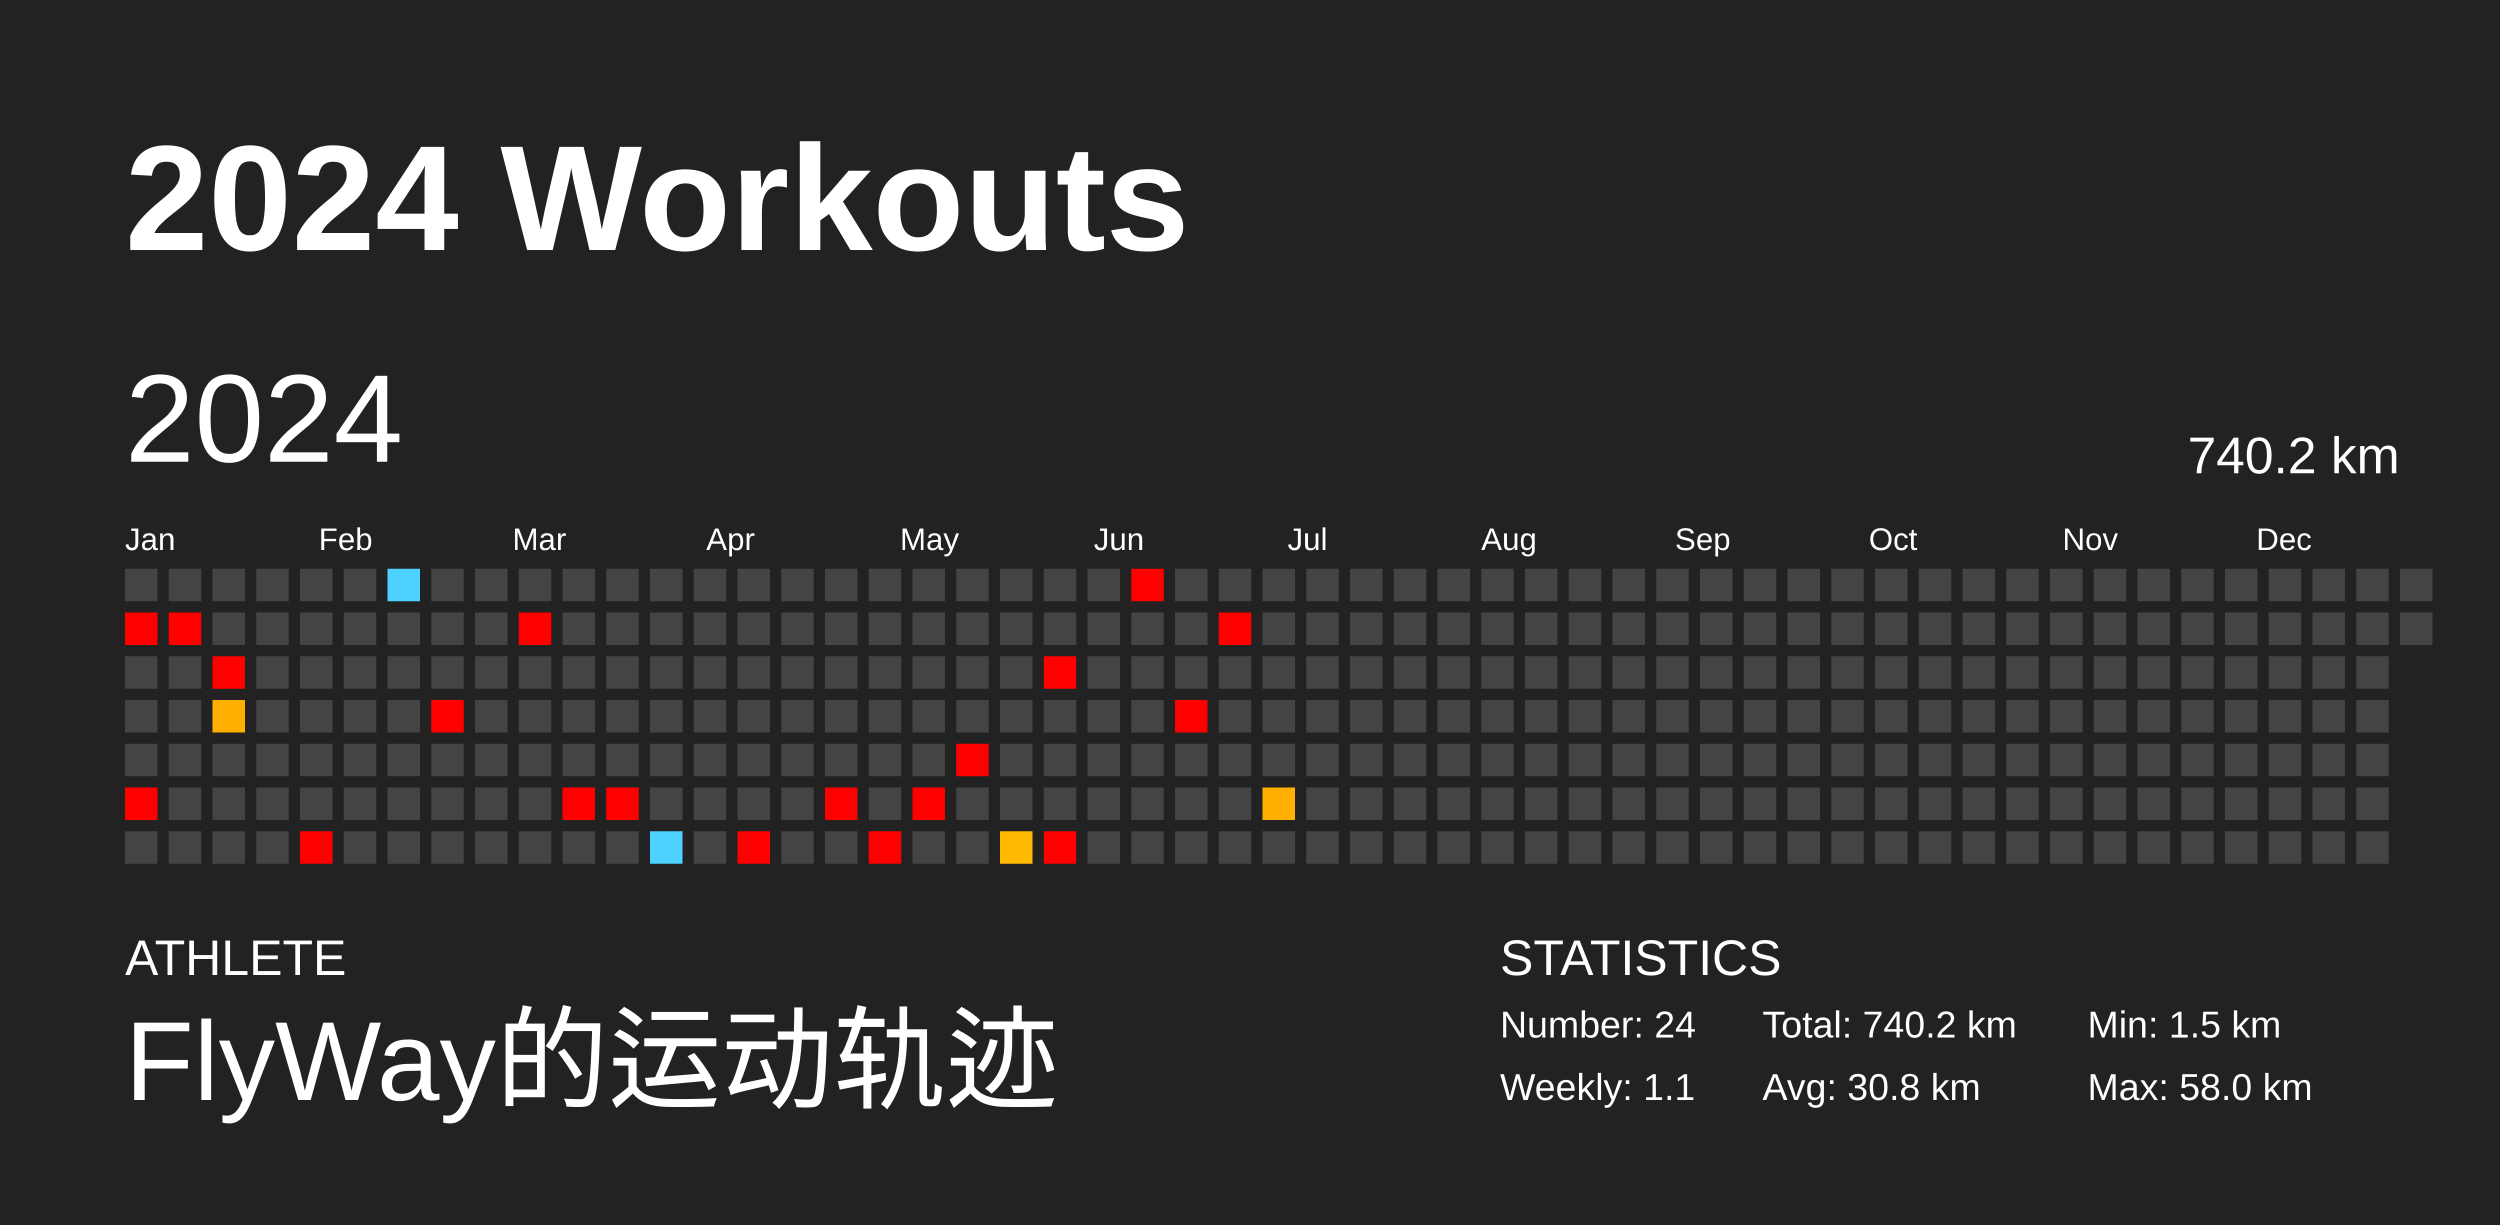
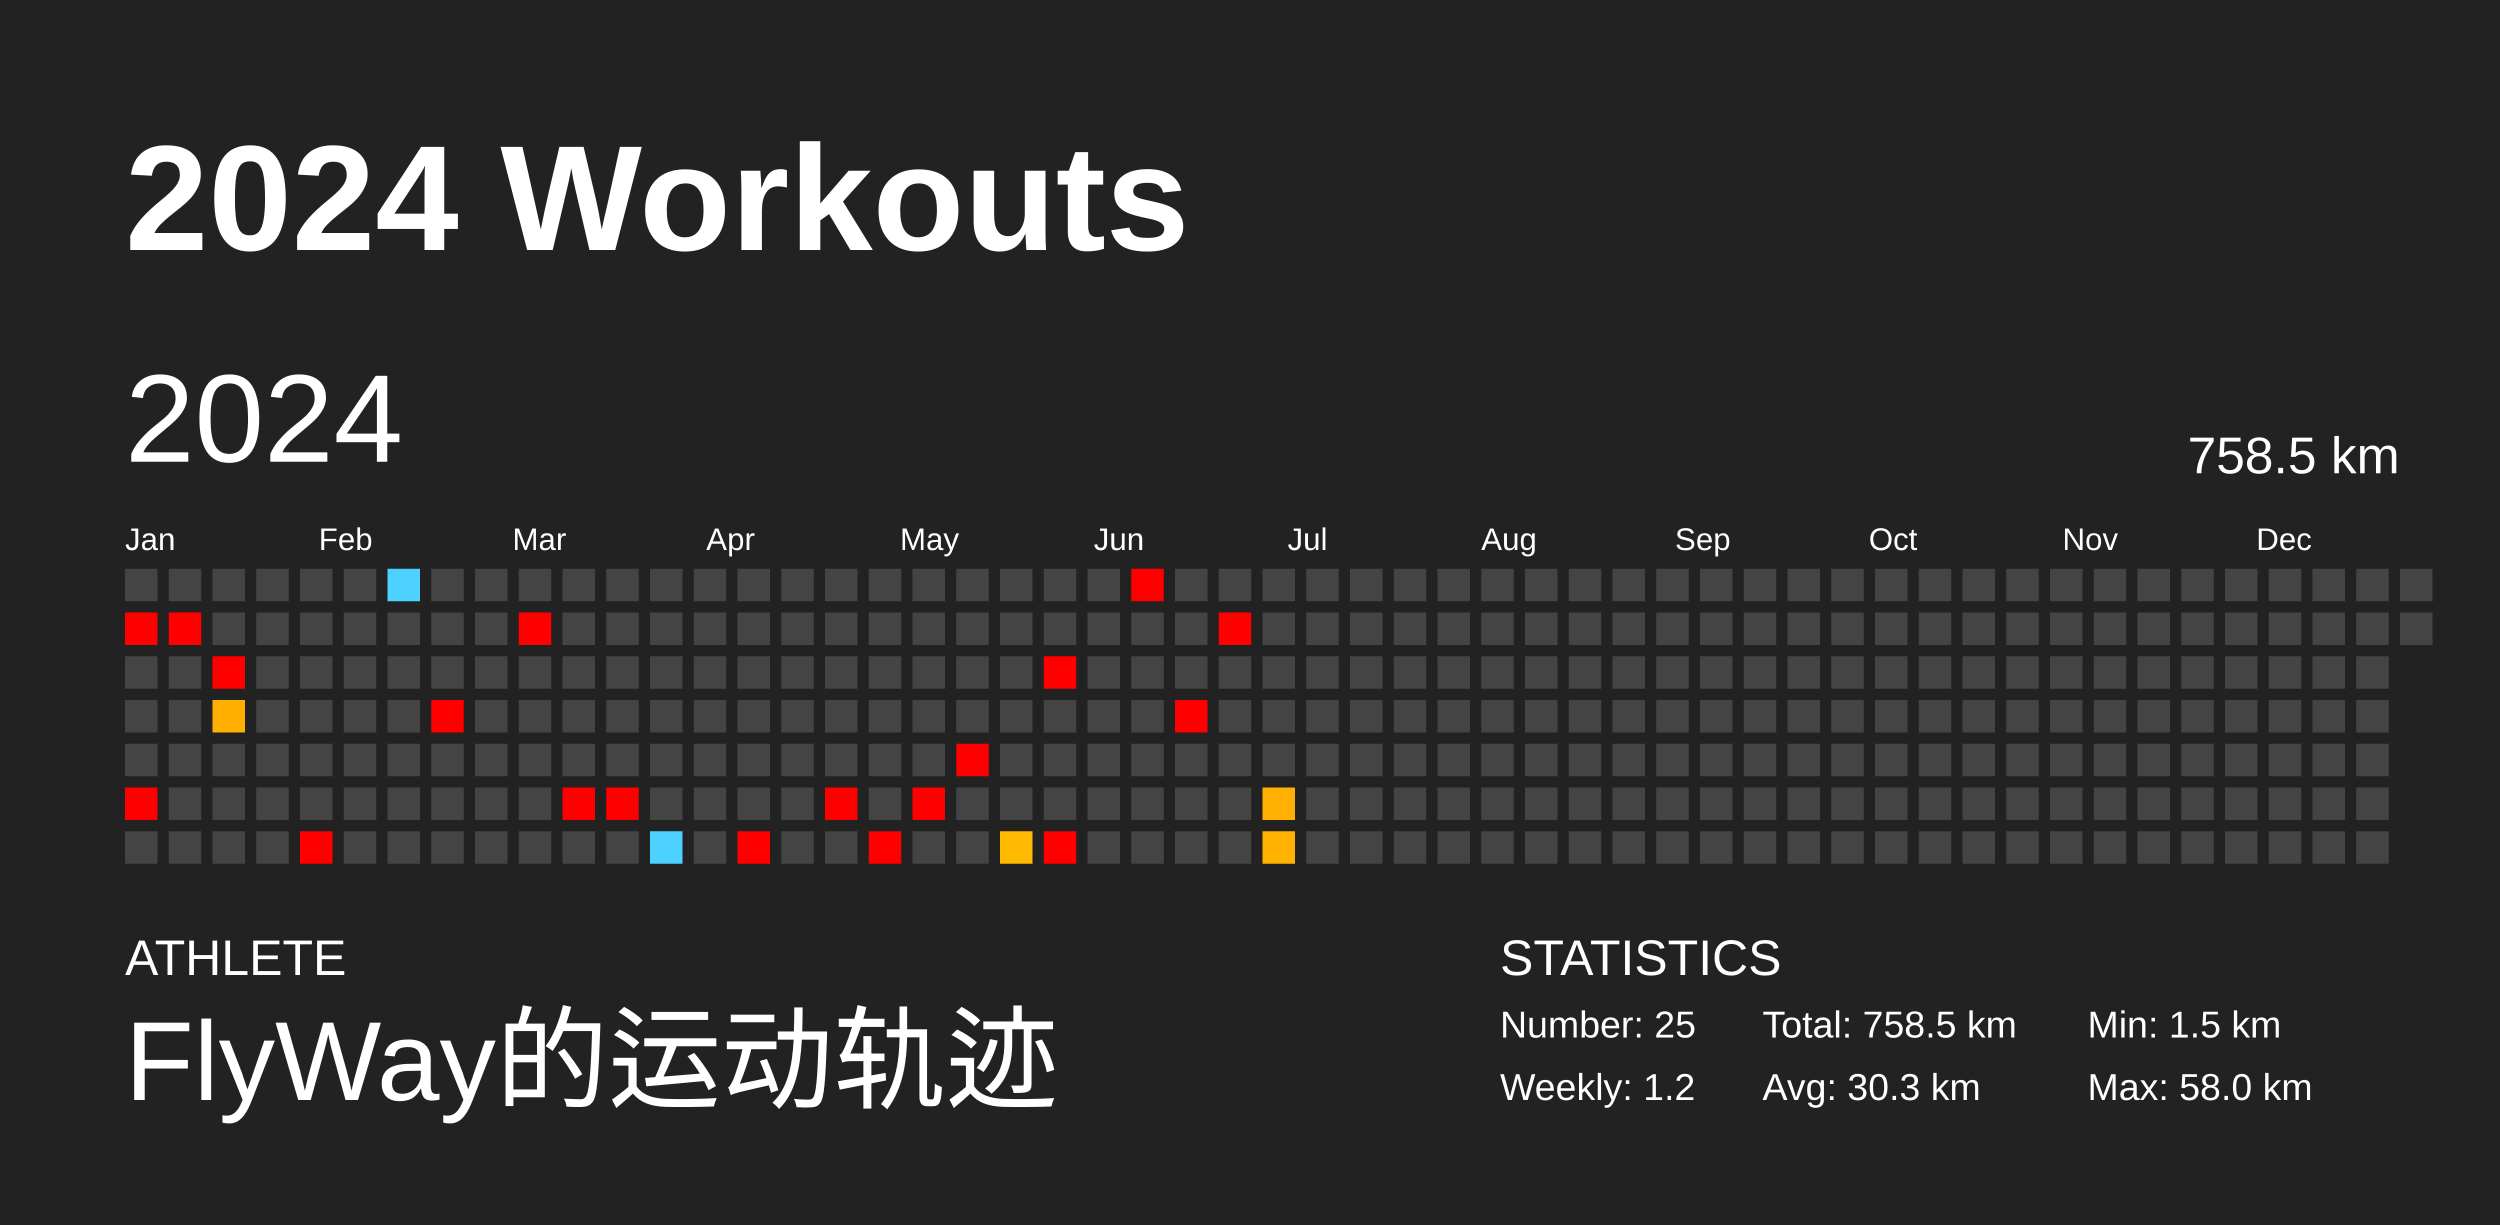
<svg xmlns="http://www.w3.org/2000/svg" baseProfile="full" height="98mm" version="1.1" viewBox="0,0,200,98" width="200mm">
  <defs />
  <rect fill="#222222" height="98" width="200" x="0" y="0" />
  <text fill="#FFFFFF" style="font-size:12px; font-family:Arial; font-weight:bold;" x="10" y="20">2024 Workouts</text>
  <text fill="#FFFFFF" style="font-size:4px; font-family:Arial" x="10" y="78">ATHLETE</text>
  <text fill="#FFFFFF" style="font-size:9px; font-family:Arial" x="10" y="88">FlyWay的运动轨迹</text>
  <text fill="#FFFFFF" style="font-size:4px; font-family:Arial" x="120" y="78">STATISTICS</text>
-   <text fill="#FFFFFF" style="font-size:3px; font-family:Arial" x="120" y="83">Number: 24</text>
-   <text fill="#FFFFFF" style="font-size:3px; font-family:Arial" x="120" y="88">Weekly: 1.1</text>
-   <text fill="#FFFFFF" style="font-size:3px; font-family:Arial" x="141" y="83">Total: 740.2 km</text>
-   <text fill="#FFFFFF" style="font-size:3px; font-family:Arial" x="141" y="88">Avg: 30.8 km</text>
+   <text fill="#FFFFFF" style="font-size:3px; font-family:Arial" x="120" y="83">Number: 25</text>
+   <text fill="#FFFFFF" style="font-size:3px; font-family:Arial" x="120" y="88">Weekly: 1.2</text>
+   <text fill="#FFFFFF" style="font-size:3px; font-family:Arial" x="141" y="83">Total: 758.5 km</text>
+   <text fill="#FFFFFF" style="font-size:3px; font-family:Arial" x="141" y="88">Avg: 30.3 km</text>
  <text fill="#FFFFFF" style="font-size:3px; font-family:Arial" x="167" y="83">Min: 1.5 km</text>
  <text fill="#FFFFFF" style="font-size:3px; font-family:Arial" x="167" y="88">Max: 58.0 km</text>
  <text dominant-baseline="hanging" fill="#FFFFFF" style="font-size:10.0px; font-family:Arial;" x="10" y="30">2024</text>
-   <text dominant-baseline="hanging" fill="#FFFFFF" style="font-size:4.125px; font-family:Arial;" x="175" y="35">740.2 km</text>
+   <text dominant-baseline="hanging" fill="#FFFFFF" style="font-size:4.125px; font-family:Arial;" x="175" y="35">758.5 km</text>
  <text fill="#FFFFFF" style="font-size:2.5px; font-family:Arial" x="10.0" y="44">Jan</text>
  <text fill="#FFFFFF" style="font-size:2.5px; font-family:Arial" x="25.5" y="44">Feb</text>
  <text fill="#FFFFFF" style="font-size:2.5px; font-family:Arial" x="41.0" y="44">Mar</text>
  <text fill="#FFFFFF" style="font-size:2.5px; font-family:Arial" x="56.5" y="44">Apr</text>
  <text fill="#FFFFFF" style="font-size:2.5px; font-family:Arial" x="72.0" y="44">May</text>
  <text fill="#FFFFFF" style="font-size:2.5px; font-family:Arial" x="87.5" y="44">Jun</text>
  <text fill="#FFFFFF" style="font-size:2.5px; font-family:Arial" x="103.0" y="44">Jul</text>
  <text fill="#FFFFFF" style="font-size:2.5px; font-family:Arial" x="118.5" y="44">Aug</text>
  <text fill="#FFFFFF" style="font-size:2.5px; font-family:Arial" x="134.0" y="44">Sep</text>
  <text fill="#FFFFFF" style="font-size:2.5px; font-family:Arial" x="149.5" y="44">Oct</text>
  <text fill="#FFFFFF" style="font-size:2.5px; font-family:Arial" x="165.0" y="44">Nov</text>
  <text fill="#FFFFFF" style="font-size:2.5px; font-family:Arial" x="180.5" y="44">Dec</text>
  <rect fill="#444444" height="2.6" width="2.6" x="10.0" y="45.5" />
  <rect fill="red" height="2.6" width="2.6" x="10.0" y="49.0" />
  <rect fill="#444444" height="2.6" width="2.6" x="10.0" y="52.5" />
  <rect fill="#444444" height="2.6" width="2.6" x="10.0" y="56.0" />
  <rect fill="#444444" height="2.6" width="2.6" x="10.0" y="59.5" />
  <rect fill="red" height="2.6" width="2.6" x="10.0" y="63.0" />
  <rect fill="#444444" height="2.6" width="2.6" x="10.0" y="66.5" />
  <rect fill="#444444" height="2.6" width="2.6" x="13.5" y="45.5" />
  <rect fill="red" height="2.6" width="2.6" x="13.5" y="49.0" />
  <rect fill="#444444" height="2.6" width="2.6" x="13.5" y="52.5" />
  <rect fill="#444444" height="2.6" width="2.6" x="13.5" y="56.0" />
  <rect fill="#444444" height="2.6" width="2.6" x="13.5" y="59.5" />
  <rect fill="#444444" height="2.6" width="2.6" x="13.5" y="63.0" />
  <rect fill="#444444" height="2.6" width="2.6" x="13.5" y="66.5" />
  <rect fill="#444444" height="2.6" width="2.6" x="17.0" y="45.5" />
  <rect fill="#444444" height="2.6" width="2.6" x="17.0" y="49.0" />
  <rect fill="red" height="2.6" width="2.6" x="17.0" y="52.5" />
  <rect fill="#ffaf00" height="2.6" width="2.6" x="17.0" y="56.0" />
  <rect fill="#444444" height="2.6" width="2.6" x="17.0" y="59.5" />
  <rect fill="#444444" height="2.6" width="2.6" x="17.0" y="63.0" />
  <rect fill="#444444" height="2.6" width="2.6" x="17.0" y="66.5" />
  <rect fill="#444444" height="2.6" width="2.6" x="20.5" y="45.5" />
  <rect fill="#444444" height="2.6" width="2.6" x="20.5" y="49.0" />
  <rect fill="#444444" height="2.6" width="2.6" x="20.5" y="52.5" />
  <rect fill="#444444" height="2.6" width="2.6" x="20.5" y="56.0" />
  <rect fill="#444444" height="2.6" width="2.6" x="20.5" y="59.5" />
  <rect fill="#444444" height="2.6" width="2.6" x="20.5" y="63.0" />
  <rect fill="#444444" height="2.6" width="2.6" x="20.5" y="66.5" />
  <rect fill="#444444" height="2.6" width="2.6" x="24.0" y="45.5" />
  <rect fill="#444444" height="2.6" width="2.6" x="24.0" y="49.0" />
  <rect fill="#444444" height="2.6" width="2.6" x="24.0" y="52.5" />
  <rect fill="#444444" height="2.6" width="2.6" x="24.0" y="56.0" />
  <rect fill="#444444" height="2.6" width="2.6" x="24.0" y="59.5" />
  <rect fill="#444444" height="2.6" width="2.6" x="24.0" y="63.0" />
  <rect fill="red" height="2.6" width="2.6" x="24.0" y="66.5" />
  <rect fill="#444444" height="2.6" width="2.6" x="27.5" y="45.5" />
  <rect fill="#444444" height="2.6" width="2.6" x="27.5" y="49.0" />
  <rect fill="#444444" height="2.6" width="2.6" x="27.5" y="52.5" />
  <rect fill="#444444" height="2.6" width="2.6" x="27.5" y="56.0" />
  <rect fill="#444444" height="2.6" width="2.6" x="27.5" y="59.5" />
  <rect fill="#444444" height="2.6" width="2.6" x="27.5" y="63.0" />
  <rect fill="#444444" height="2.6" width="2.6" x="27.5" y="66.5" />
  <rect fill="#4dd2ff" height="2.6" width="2.6" x="31.0" y="45.5" />
  <rect fill="#444444" height="2.6" width="2.6" x="31.0" y="49.0" />
  <rect fill="#444444" height="2.6" width="2.6" x="31.0" y="52.5" />
  <rect fill="#444444" height="2.6" width="2.6" x="31.0" y="56.0" />
  <rect fill="#444444" height="2.6" width="2.6" x="31.0" y="59.5" />
  <rect fill="#444444" height="2.6" width="2.6" x="31.0" y="63.0" />
  <rect fill="#444444" height="2.6" width="2.6" x="31.0" y="66.5" />
  <rect fill="#444444" height="2.6" width="2.6" x="34.5" y="45.5" />
  <rect fill="#444444" height="2.6" width="2.6" x="34.5" y="49.0" />
  <rect fill="#444444" height="2.6" width="2.6" x="34.5" y="52.5" />
  <rect fill="red" height="2.6" width="2.6" x="34.5" y="56.0" />
  <rect fill="#444444" height="2.6" width="2.6" x="34.5" y="59.5" />
  <rect fill="#444444" height="2.6" width="2.6" x="34.5" y="63.0" />
  <rect fill="#444444" height="2.6" width="2.6" x="34.5" y="66.5" />
  <rect fill="#444444" height="2.6" width="2.6" x="38.0" y="45.5" />
  <rect fill="#444444" height="2.6" width="2.6" x="38.0" y="49.0" />
  <rect fill="#444444" height="2.6" width="2.6" x="38.0" y="52.5" />
  <rect fill="#444444" height="2.6" width="2.6" x="38.0" y="56.0" />
  <rect fill="#444444" height="2.6" width="2.6" x="38.0" y="59.5" />
  <rect fill="#444444" height="2.6" width="2.6" x="38.0" y="63.0" />
  <rect fill="#444444" height="2.6" width="2.6" x="38.0" y="66.5" />
  <rect fill="#444444" height="2.6" width="2.6" x="41.5" y="45.5" />
  <rect fill="red" height="2.6" width="2.6" x="41.5" y="49.0" />
  <rect fill="#444444" height="2.6" width="2.6" x="41.5" y="52.5" />
  <rect fill="#444444" height="2.6" width="2.6" x="41.5" y="56.0" />
  <rect fill="#444444" height="2.6" width="2.6" x="41.5" y="59.5" />
  <rect fill="#444444" height="2.6" width="2.6" x="41.5" y="63.0" />
  <rect fill="#444444" height="2.6" width="2.6" x="41.5" y="66.5" />
  <rect fill="#444444" height="2.6" width="2.6" x="45.0" y="45.5" />
  <rect fill="#444444" height="2.6" width="2.6" x="45.0" y="49.0" />
  <rect fill="#444444" height="2.6" width="2.6" x="45.0" y="52.5" />
  <rect fill="#444444" height="2.6" width="2.6" x="45.0" y="56.0" />
  <rect fill="#444444" height="2.6" width="2.6" x="45.0" y="59.5" />
  <rect fill="red" height="2.6" width="2.6" x="45.0" y="63.0" />
  <rect fill="#444444" height="2.6" width="2.6" x="45.0" y="66.5" />
  <rect fill="#444444" height="2.6" width="2.6" x="48.5" y="45.5" />
  <rect fill="#444444" height="2.6" width="2.6" x="48.5" y="49.0" />
  <rect fill="#444444" height="2.6" width="2.6" x="48.5" y="52.5" />
  <rect fill="#444444" height="2.6" width="2.6" x="48.5" y="56.0" />
  <rect fill="#444444" height="2.6" width="2.6" x="48.5" y="59.5" />
  <rect fill="red" height="2.6" width="2.6" x="48.5" y="63.0" />
  <rect fill="#444444" height="2.6" width="2.6" x="48.5" y="66.5" />
  <rect fill="#444444" height="2.6" width="2.6" x="52.0" y="45.5" />
  <rect fill="#444444" height="2.6" width="2.6" x="52.0" y="49.0" />
  <rect fill="#444444" height="2.6" width="2.6" x="52.0" y="52.5" />
  <rect fill="#444444" height="2.6" width="2.6" x="52.0" y="56.0" />
  <rect fill="#444444" height="2.6" width="2.6" x="52.0" y="59.5" />
  <rect fill="#444444" height="2.6" width="2.6" x="52.0" y="63.0" />
  <rect fill="#4dd2ff" height="2.6" width="2.6" x="52.0" y="66.5" />
  <rect fill="#444444" height="2.6" width="2.6" x="55.5" y="45.5" />
  <rect fill="#444444" height="2.6" width="2.6" x="55.5" y="49.0" />
  <rect fill="#444444" height="2.6" width="2.6" x="55.5" y="52.5" />
  <rect fill="#444444" height="2.6" width="2.6" x="55.5" y="56.0" />
  <rect fill="#444444" height="2.6" width="2.6" x="55.5" y="59.5" />
  <rect fill="#444444" height="2.6" width="2.6" x="55.5" y="63.0" />
  <rect fill="#444444" height="2.6" width="2.6" x="55.5" y="66.5" />
  <rect fill="#444444" height="2.6" width="2.6" x="59.0" y="45.5" />
  <rect fill="#444444" height="2.6" width="2.6" x="59.0" y="49.0" />
  <rect fill="#444444" height="2.6" width="2.6" x="59.0" y="52.5" />
  <rect fill="#444444" height="2.6" width="2.6" x="59.0" y="56.0" />
  <rect fill="#444444" height="2.6" width="2.6" x="59.0" y="59.5" />
  <rect fill="#444444" height="2.6" width="2.6" x="59.0" y="63.0" />
  <rect fill="red" height="2.6" width="2.6" x="59.0" y="66.5" />
  <rect fill="#444444" height="2.6" width="2.6" x="62.5" y="45.5" />
  <rect fill="#444444" height="2.6" width="2.6" x="62.5" y="49.0" />
  <rect fill="#444444" height="2.6" width="2.6" x="62.5" y="52.5" />
  <rect fill="#444444" height="2.6" width="2.6" x="62.5" y="56.0" />
  <rect fill="#444444" height="2.6" width="2.6" x="62.5" y="59.5" />
  <rect fill="#444444" height="2.6" width="2.6" x="62.5" y="63.0" />
  <rect fill="#444444" height="2.6" width="2.6" x="62.5" y="66.5" />
  <rect fill="#444444" height="2.6" width="2.6" x="66.0" y="45.5" />
  <rect fill="#444444" height="2.6" width="2.6" x="66.0" y="49.0" />
  <rect fill="#444444" height="2.6" width="2.6" x="66.0" y="52.5" />
  <rect fill="#444444" height="2.6" width="2.6" x="66.0" y="56.0" />
  <rect fill="#444444" height="2.6" width="2.6" x="66.0" y="59.5" />
  <rect fill="red" height="2.6" width="2.6" x="66.0" y="63.0" />
  <rect fill="#444444" height="2.6" width="2.6" x="66.0" y="66.5" />
  <rect fill="#444444" height="2.6" width="2.6" x="69.5" y="45.5" />
  <rect fill="#444444" height="2.6" width="2.6" x="69.5" y="49.0" />
  <rect fill="#444444" height="2.6" width="2.6" x="69.5" y="52.5" />
  <rect fill="#444444" height="2.6" width="2.6" x="69.5" y="56.0" />
  <rect fill="#444444" height="2.6" width="2.6" x="69.5" y="59.5" />
  <rect fill="#444444" height="2.6" width="2.6" x="69.5" y="63.0" />
  <rect fill="red" height="2.6" width="2.6" x="69.5" y="66.5" />
  <rect fill="#444444" height="2.6" width="2.6" x="73.0" y="45.5" />
  <rect fill="#444444" height="2.6" width="2.6" x="73.0" y="49.0" />
  <rect fill="#444444" height="2.6" width="2.6" x="73.0" y="52.5" />
  <rect fill="#444444" height="2.6" width="2.6" x="73.0" y="56.0" />
  <rect fill="#444444" height="2.6" width="2.6" x="73.0" y="59.5" />
  <rect fill="red" height="2.6" width="2.6" x="73.0" y="63.0" />
  <rect fill="#444444" height="2.6" width="2.6" x="73.0" y="66.5" />
  <rect fill="#444444" height="2.6" width="2.6" x="76.5" y="45.5" />
  <rect fill="#444444" height="2.6" width="2.6" x="76.5" y="49.0" />
  <rect fill="#444444" height="2.6" width="2.6" x="76.5" y="52.5" />
  <rect fill="#444444" height="2.6" width="2.6" x="76.5" y="56.0" />
  <rect fill="red" height="2.6" width="2.6" x="76.5" y="59.5" />
  <rect fill="#444444" height="2.6" width="2.6" x="76.5" y="63.0" />
  <rect fill="#444444" height="2.6" width="2.6" x="76.5" y="66.5" />
  <rect fill="#444444" height="2.6" width="2.6" x="80.0" y="45.5" />
  <rect fill="#444444" height="2.6" width="2.6" x="80.0" y="49.0" />
  <rect fill="#444444" height="2.6" width="2.6" x="80.0" y="52.5" />
  <rect fill="#444444" height="2.6" width="2.6" x="80.0" y="56.0" />
  <rect fill="#444444" height="2.6" width="2.6" x="80.0" y="59.5" />
  <rect fill="#444444" height="2.6" width="2.6" x="80.0" y="63.0" />
  <rect fill="#ffb900" height="2.6" width="2.6" x="80.0" y="66.5" />
  <rect fill="#444444" height="2.6" width="2.6" x="83.5" y="45.5" />
  <rect fill="#444444" height="2.6" width="2.6" x="83.5" y="49.0" />
  <rect fill="red" height="2.6" width="2.6" x="83.5" y="52.5" />
  <rect fill="#444444" height="2.6" width="2.6" x="83.5" y="56.0" />
  <rect fill="#444444" height="2.6" width="2.6" x="83.5" y="59.5" />
  <rect fill="#444444" height="2.6" width="2.6" x="83.5" y="63.0" />
  <rect fill="red" height="2.6" width="2.6" x="83.5" y="66.5" />
  <rect fill="#444444" height="2.6" width="2.6" x="87.0" y="45.5" />
  <rect fill="#444444" height="2.6" width="2.6" x="87.0" y="49.0" />
  <rect fill="#444444" height="2.6" width="2.6" x="87.0" y="52.5" />
  <rect fill="#444444" height="2.6" width="2.6" x="87.0" y="56.0" />
  <rect fill="#444444" height="2.6" width="2.6" x="87.0" y="59.5" />
  <rect fill="#444444" height="2.6" width="2.6" x="87.0" y="63.0" />
  <rect fill="#444444" height="2.6" width="2.6" x="87.0" y="66.5" />
  <rect fill="red" height="2.6" width="2.6" x="90.5" y="45.5" />
  <rect fill="#444444" height="2.6" width="2.6" x="90.5" y="49.0" />
  <rect fill="#444444" height="2.6" width="2.6" x="90.5" y="52.5" />
  <rect fill="#444444" height="2.6" width="2.6" x="90.5" y="56.0" />
  <rect fill="#444444" height="2.6" width="2.6" x="90.5" y="59.5" />
  <rect fill="#444444" height="2.6" width="2.6" x="90.5" y="63.0" />
  <rect fill="#444444" height="2.6" width="2.6" x="90.5" y="66.5" />
  <rect fill="#444444" height="2.6" width="2.6" x="94.0" y="45.5" />
  <rect fill="#444444" height="2.6" width="2.6" x="94.0" y="49.0" />
  <rect fill="#444444" height="2.6" width="2.6" x="94.0" y="52.5" />
  <rect fill="red" height="2.6" width="2.6" x="94.0" y="56.0" />
  <rect fill="#444444" height="2.6" width="2.6" x="94.0" y="59.5" />
  <rect fill="#444444" height="2.6" width="2.6" x="94.0" y="63.0" />
  <rect fill="#444444" height="2.6" width="2.6" x="94.0" y="66.5" />
  <rect fill="#444444" height="2.6" width="2.6" x="97.5" y="45.5" />
  <rect fill="red" height="2.6" width="2.6" x="97.5" y="49.0" />
  <rect fill="#444444" height="2.6" width="2.6" x="97.5" y="52.5" />
  <rect fill="#444444" height="2.6" width="2.6" x="97.5" y="56.0" />
  <rect fill="#444444" height="2.6" width="2.6" x="97.5" y="59.5" />
  <rect fill="#444444" height="2.6" width="2.6" x="97.5" y="63.0" />
  <rect fill="#444444" height="2.6" width="2.6" x="97.5" y="66.5" />
  <rect fill="#444444" height="2.6" width="2.6" x="101.0" y="45.5" />
  <rect fill="#444444" height="2.6" width="2.6" x="101.0" y="49.0" />
  <rect fill="#444444" height="2.6" width="2.6" x="101.0" y="52.5" />
  <rect fill="#444444" height="2.6" width="2.6" x="101.0" y="56.0" />
  <rect fill="#444444" height="2.6" width="2.6" x="101.0" y="59.5" />
  <rect fill="#ffb000" height="2.6" width="2.6" x="101.0" y="63.0" />
-   <rect fill="#444444" height="2.6" width="2.6" x="101.0" y="66.5" />
+   <rect fill="#ffb300" height="2.6" width="2.6" x="101.0" y="66.5" />
  <rect fill="#444444" height="2.6" width="2.6" x="104.5" y="45.5" />
  <rect fill="#444444" height="2.6" width="2.6" x="104.5" y="49.0" />
  <rect fill="#444444" height="2.6" width="2.6" x="104.5" y="52.5" />
  <rect fill="#444444" height="2.6" width="2.6" x="104.5" y="56.0" />
  <rect fill="#444444" height="2.6" width="2.6" x="104.5" y="59.5" />
  <rect fill="#444444" height="2.6" width="2.6" x="104.5" y="63.0" />
  <rect fill="#444444" height="2.6" width="2.6" x="104.5" y="66.5" />
  <rect fill="#444444" height="2.6" width="2.6" x="108.0" y="45.5" />
  <rect fill="#444444" height="2.6" width="2.6" x="108.0" y="49.0" />
  <rect fill="#444444" height="2.6" width="2.6" x="108.0" y="52.5" />
  <rect fill="#444444" height="2.6" width="2.6" x="108.0" y="56.0" />
  <rect fill="#444444" height="2.6" width="2.6" x="108.0" y="59.5" />
  <rect fill="#444444" height="2.6" width="2.6" x="108.0" y="63.0" />
  <rect fill="#444444" height="2.6" width="2.6" x="108.0" y="66.5" />
  <rect fill="#444444" height="2.6" width="2.6" x="111.5" y="45.5" />
  <rect fill="#444444" height="2.6" width="2.6" x="111.5" y="49.0" />
  <rect fill="#444444" height="2.6" width="2.6" x="111.5" y="52.5" />
  <rect fill="#444444" height="2.6" width="2.6" x="111.5" y="56.0" />
  <rect fill="#444444" height="2.6" width="2.6" x="111.5" y="59.5" />
  <rect fill="#444444" height="2.6" width="2.6" x="111.5" y="63.0" />
  <rect fill="#444444" height="2.6" width="2.6" x="111.5" y="66.5" />
  <rect fill="#444444" height="2.6" width="2.6" x="115.0" y="45.5" />
  <rect fill="#444444" height="2.6" width="2.6" x="115.0" y="49.0" />
  <rect fill="#444444" height="2.6" width="2.6" x="115.0" y="52.5" />
  <rect fill="#444444" height="2.6" width="2.6" x="115.0" y="56.0" />
  <rect fill="#444444" height="2.6" width="2.6" x="115.0" y="59.5" />
  <rect fill="#444444" height="2.6" width="2.6" x="115.0" y="63.0" />
  <rect fill="#444444" height="2.6" width="2.6" x="115.0" y="66.5" />
  <rect fill="#444444" height="2.6" width="2.6" x="118.5" y="45.5" />
  <rect fill="#444444" height="2.6" width="2.6" x="118.5" y="49.0" />
  <rect fill="#444444" height="2.6" width="2.6" x="118.5" y="52.5" />
  <rect fill="#444444" height="2.6" width="2.6" x="118.5" y="56.0" />
  <rect fill="#444444" height="2.6" width="2.6" x="118.5" y="59.5" />
  <rect fill="#444444" height="2.6" width="2.6" x="118.5" y="63.0" />
  <rect fill="#444444" height="2.6" width="2.6" x="118.5" y="66.5" />
  <rect fill="#444444" height="2.6" width="2.6" x="122.0" y="45.5" />
  <rect fill="#444444" height="2.6" width="2.6" x="122.0" y="49.0" />
  <rect fill="#444444" height="2.6" width="2.6" x="122.0" y="52.5" />
  <rect fill="#444444" height="2.6" width="2.6" x="122.0" y="56.0" />
  <rect fill="#444444" height="2.6" width="2.6" x="122.0" y="59.5" />
  <rect fill="#444444" height="2.6" width="2.6" x="122.0" y="63.0" />
  <rect fill="#444444" height="2.6" width="2.6" x="122.0" y="66.5" />
  <rect fill="#444444" height="2.6" width="2.6" x="125.5" y="45.5" />
  <rect fill="#444444" height="2.6" width="2.6" x="125.5" y="49.0" />
  <rect fill="#444444" height="2.6" width="2.6" x="125.5" y="52.5" />
  <rect fill="#444444" height="2.6" width="2.6" x="125.5" y="56.0" />
  <rect fill="#444444" height="2.6" width="2.6" x="125.5" y="59.5" />
  <rect fill="#444444" height="2.6" width="2.6" x="125.5" y="63.0" />
  <rect fill="#444444" height="2.6" width="2.6" x="125.5" y="66.5" />
  <rect fill="#444444" height="2.6" width="2.6" x="129.0" y="45.5" />
  <rect fill="#444444" height="2.6" width="2.6" x="129.0" y="49.0" />
  <rect fill="#444444" height="2.6" width="2.6" x="129.0" y="52.5" />
  <rect fill="#444444" height="2.6" width="2.6" x="129.0" y="56.0" />
  <rect fill="#444444" height="2.6" width="2.6" x="129.0" y="59.5" />
  <rect fill="#444444" height="2.6" width="2.6" x="129.0" y="63.0" />
  <rect fill="#444444" height="2.6" width="2.6" x="129.0" y="66.5" />
  <rect fill="#444444" height="2.6" width="2.6" x="132.5" y="45.5" />
  <rect fill="#444444" height="2.6" width="2.6" x="132.5" y="49.0" />
  <rect fill="#444444" height="2.6" width="2.6" x="132.5" y="52.5" />
  <rect fill="#444444" height="2.6" width="2.6" x="132.5" y="56.0" />
  <rect fill="#444444" height="2.6" width="2.6" x="132.5" y="59.5" />
  <rect fill="#444444" height="2.6" width="2.6" x="132.5" y="63.0" />
  <rect fill="#444444" height="2.6" width="2.6" x="132.5" y="66.5" />
  <rect fill="#444444" height="2.6" width="2.6" x="136.0" y="45.5" />
  <rect fill="#444444" height="2.6" width="2.6" x="136.0" y="49.0" />
  <rect fill="#444444" height="2.6" width="2.6" x="136.0" y="52.5" />
  <rect fill="#444444" height="2.6" width="2.6" x="136.0" y="56.0" />
  <rect fill="#444444" height="2.6" width="2.6" x="136.0" y="59.5" />
  <rect fill="#444444" height="2.6" width="2.6" x="136.0" y="63.0" />
  <rect fill="#444444" height="2.6" width="2.6" x="136.0" y="66.5" />
  <rect fill="#444444" height="2.6" width="2.6" x="139.5" y="45.5" />
  <rect fill="#444444" height="2.6" width="2.6" x="139.5" y="49.0" />
  <rect fill="#444444" height="2.6" width="2.6" x="139.5" y="52.5" />
  <rect fill="#444444" height="2.6" width="2.6" x="139.5" y="56.0" />
  <rect fill="#444444" height="2.6" width="2.6" x="139.5" y="59.5" />
  <rect fill="#444444" height="2.6" width="2.6" x="139.5" y="63.0" />
  <rect fill="#444444" height="2.6" width="2.6" x="139.5" y="66.5" />
  <rect fill="#444444" height="2.6" width="2.6" x="143.0" y="45.5" />
  <rect fill="#444444" height="2.6" width="2.6" x="143.0" y="49.0" />
  <rect fill="#444444" height="2.6" width="2.6" x="143.0" y="52.5" />
  <rect fill="#444444" height="2.6" width="2.6" x="143.0" y="56.0" />
  <rect fill="#444444" height="2.6" width="2.6" x="143.0" y="59.5" />
  <rect fill="#444444" height="2.6" width="2.6" x="143.0" y="63.0" />
  <rect fill="#444444" height="2.6" width="2.6" x="143.0" y="66.5" />
  <rect fill="#444444" height="2.6" width="2.6" x="146.5" y="45.5" />
  <rect fill="#444444" height="2.6" width="2.6" x="146.5" y="49.0" />
  <rect fill="#444444" height="2.6" width="2.6" x="146.5" y="52.5" />
  <rect fill="#444444" height="2.6" width="2.6" x="146.5" y="56.0" />
  <rect fill="#444444" height="2.6" width="2.6" x="146.5" y="59.5" />
  <rect fill="#444444" height="2.6" width="2.6" x="146.5" y="63.0" />
  <rect fill="#444444" height="2.6" width="2.6" x="146.5" y="66.5" />
  <rect fill="#444444" height="2.6" width="2.6" x="150.0" y="45.5" />
  <rect fill="#444444" height="2.6" width="2.6" x="150.0" y="49.0" />
  <rect fill="#444444" height="2.6" width="2.6" x="150.0" y="52.5" />
  <rect fill="#444444" height="2.6" width="2.6" x="150.0" y="56.0" />
  <rect fill="#444444" height="2.6" width="2.6" x="150.0" y="59.5" />
  <rect fill="#444444" height="2.6" width="2.6" x="150.0" y="63.0" />
  <rect fill="#444444" height="2.6" width="2.6" x="150.0" y="66.5" />
  <rect fill="#444444" height="2.6" width="2.6" x="153.5" y="45.5" />
  <rect fill="#444444" height="2.6" width="2.6" x="153.5" y="49.0" />
  <rect fill="#444444" height="2.6" width="2.6" x="153.5" y="52.5" />
  <rect fill="#444444" height="2.6" width="2.6" x="153.5" y="56.0" />
  <rect fill="#444444" height="2.6" width="2.6" x="153.5" y="59.5" />
  <rect fill="#444444" height="2.6" width="2.6" x="153.5" y="63.0" />
  <rect fill="#444444" height="2.6" width="2.6" x="153.5" y="66.5" />
  <rect fill="#444444" height="2.6" width="2.6" x="157.0" y="45.5" />
  <rect fill="#444444" height="2.6" width="2.6" x="157.0" y="49.0" />
  <rect fill="#444444" height="2.6" width="2.6" x="157.0" y="52.5" />
  <rect fill="#444444" height="2.6" width="2.6" x="157.0" y="56.0" />
  <rect fill="#444444" height="2.6" width="2.6" x="157.0" y="59.5" />
  <rect fill="#444444" height="2.6" width="2.6" x="157.0" y="63.0" />
  <rect fill="#444444" height="2.6" width="2.6" x="157.0" y="66.5" />
  <rect fill="#444444" height="2.6" width="2.6" x="160.5" y="45.5" />
  <rect fill="#444444" height="2.6" width="2.6" x="160.5" y="49.0" />
  <rect fill="#444444" height="2.6" width="2.6" x="160.5" y="52.5" />
  <rect fill="#444444" height="2.6" width="2.6" x="160.5" y="56.0" />
  <rect fill="#444444" height="2.6" width="2.6" x="160.5" y="59.5" />
  <rect fill="#444444" height="2.6" width="2.6" x="160.5" y="63.0" />
  <rect fill="#444444" height="2.6" width="2.6" x="160.5" y="66.5" />
  <rect fill="#444444" height="2.6" width="2.6" x="164.0" y="45.5" />
  <rect fill="#444444" height="2.6" width="2.6" x="164.0" y="49.0" />
  <rect fill="#444444" height="2.6" width="2.6" x="164.0" y="52.5" />
  <rect fill="#444444" height="2.6" width="2.6" x="164.0" y="56.0" />
  <rect fill="#444444" height="2.6" width="2.6" x="164.0" y="59.5" />
  <rect fill="#444444" height="2.6" width="2.6" x="164.0" y="63.0" />
  <rect fill="#444444" height="2.6" width="2.6" x="164.0" y="66.5" />
  <rect fill="#444444" height="2.6" width="2.6" x="167.5" y="45.5" />
  <rect fill="#444444" height="2.6" width="2.6" x="167.5" y="49.0" />
  <rect fill="#444444" height="2.6" width="2.6" x="167.5" y="52.5" />
  <rect fill="#444444" height="2.6" width="2.6" x="167.5" y="56.0" />
  <rect fill="#444444" height="2.6" width="2.6" x="167.5" y="59.5" />
  <rect fill="#444444" height="2.6" width="2.6" x="167.5" y="63.0" />
  <rect fill="#444444" height="2.6" width="2.6" x="167.5" y="66.5" />
  <rect fill="#444444" height="2.6" width="2.6" x="171.0" y="45.5" />
  <rect fill="#444444" height="2.6" width="2.6" x="171.0" y="49.0" />
  <rect fill="#444444" height="2.6" width="2.6" x="171.0" y="52.5" />
  <rect fill="#444444" height="2.6" width="2.6" x="171.0" y="56.0" />
  <rect fill="#444444" height="2.6" width="2.6" x="171.0" y="59.5" />
  <rect fill="#444444" height="2.6" width="2.6" x="171.0" y="63.0" />
  <rect fill="#444444" height="2.6" width="2.6" x="171.0" y="66.5" />
  <rect fill="#444444" height="2.6" width="2.6" x="174.5" y="45.5" />
  <rect fill="#444444" height="2.6" width="2.6" x="174.5" y="49.0" />
  <rect fill="#444444" height="2.6" width="2.6" x="174.5" y="52.5" />
  <rect fill="#444444" height="2.6" width="2.6" x="174.5" y="56.0" />
  <rect fill="#444444" height="2.6" width="2.6" x="174.5" y="59.5" />
  <rect fill="#444444" height="2.6" width="2.6" x="174.5" y="63.0" />
  <rect fill="#444444" height="2.6" width="2.6" x="174.5" y="66.5" />
  <rect fill="#444444" height="2.6" width="2.6" x="178.0" y="45.5" />
  <rect fill="#444444" height="2.6" width="2.6" x="178.0" y="49.0" />
  <rect fill="#444444" height="2.6" width="2.6" x="178.0" y="52.5" />
  <rect fill="#444444" height="2.6" width="2.6" x="178.0" y="56.0" />
  <rect fill="#444444" height="2.6" width="2.6" x="178.0" y="59.5" />
  <rect fill="#444444" height="2.6" width="2.6" x="178.0" y="63.0" />
  <rect fill="#444444" height="2.6" width="2.6" x="178.0" y="66.5" />
  <rect fill="#444444" height="2.6" width="2.6" x="181.5" y="45.5" />
  <rect fill="#444444" height="2.6" width="2.6" x="181.5" y="49.0" />
  <rect fill="#444444" height="2.6" width="2.6" x="181.5" y="52.5" />
  <rect fill="#444444" height="2.6" width="2.6" x="181.5" y="56.0" />
  <rect fill="#444444" height="2.6" width="2.6" x="181.5" y="59.5" />
  <rect fill="#444444" height="2.6" width="2.6" x="181.5" y="63.0" />
  <rect fill="#444444" height="2.6" width="2.6" x="181.5" y="66.5" />
  <rect fill="#444444" height="2.6" width="2.6" x="185.0" y="45.5" />
  <rect fill="#444444" height="2.6" width="2.6" x="185.0" y="49.0" />
  <rect fill="#444444" height="2.6" width="2.6" x="185.0" y="52.5" />
  <rect fill="#444444" height="2.6" width="2.6" x="185.0" y="56.0" />
  <rect fill="#444444" height="2.6" width="2.6" x="185.0" y="59.5" />
  <rect fill="#444444" height="2.6" width="2.6" x="185.0" y="63.0" />
  <rect fill="#444444" height="2.6" width="2.6" x="185.0" y="66.5" />
  <rect fill="#444444" height="2.6" width="2.6" x="188.5" y="45.5" />
  <rect fill="#444444" height="2.6" width="2.6" x="188.5" y="49.0" />
  <rect fill="#444444" height="2.6" width="2.6" x="188.5" y="52.5" />
  <rect fill="#444444" height="2.6" width="2.6" x="188.5" y="56.0" />
  <rect fill="#444444" height="2.6" width="2.6" x="188.5" y="59.5" />
  <rect fill="#444444" height="2.6" width="2.6" x="188.5" y="63.0" />
  <rect fill="#444444" height="2.6" width="2.6" x="188.5" y="66.5" />
  <rect fill="#444444" height="2.6" width="2.6" x="192.0" y="45.5" />
  <rect fill="#444444" height="2.6" width="2.6" x="192.0" y="49.0" />
</svg>
